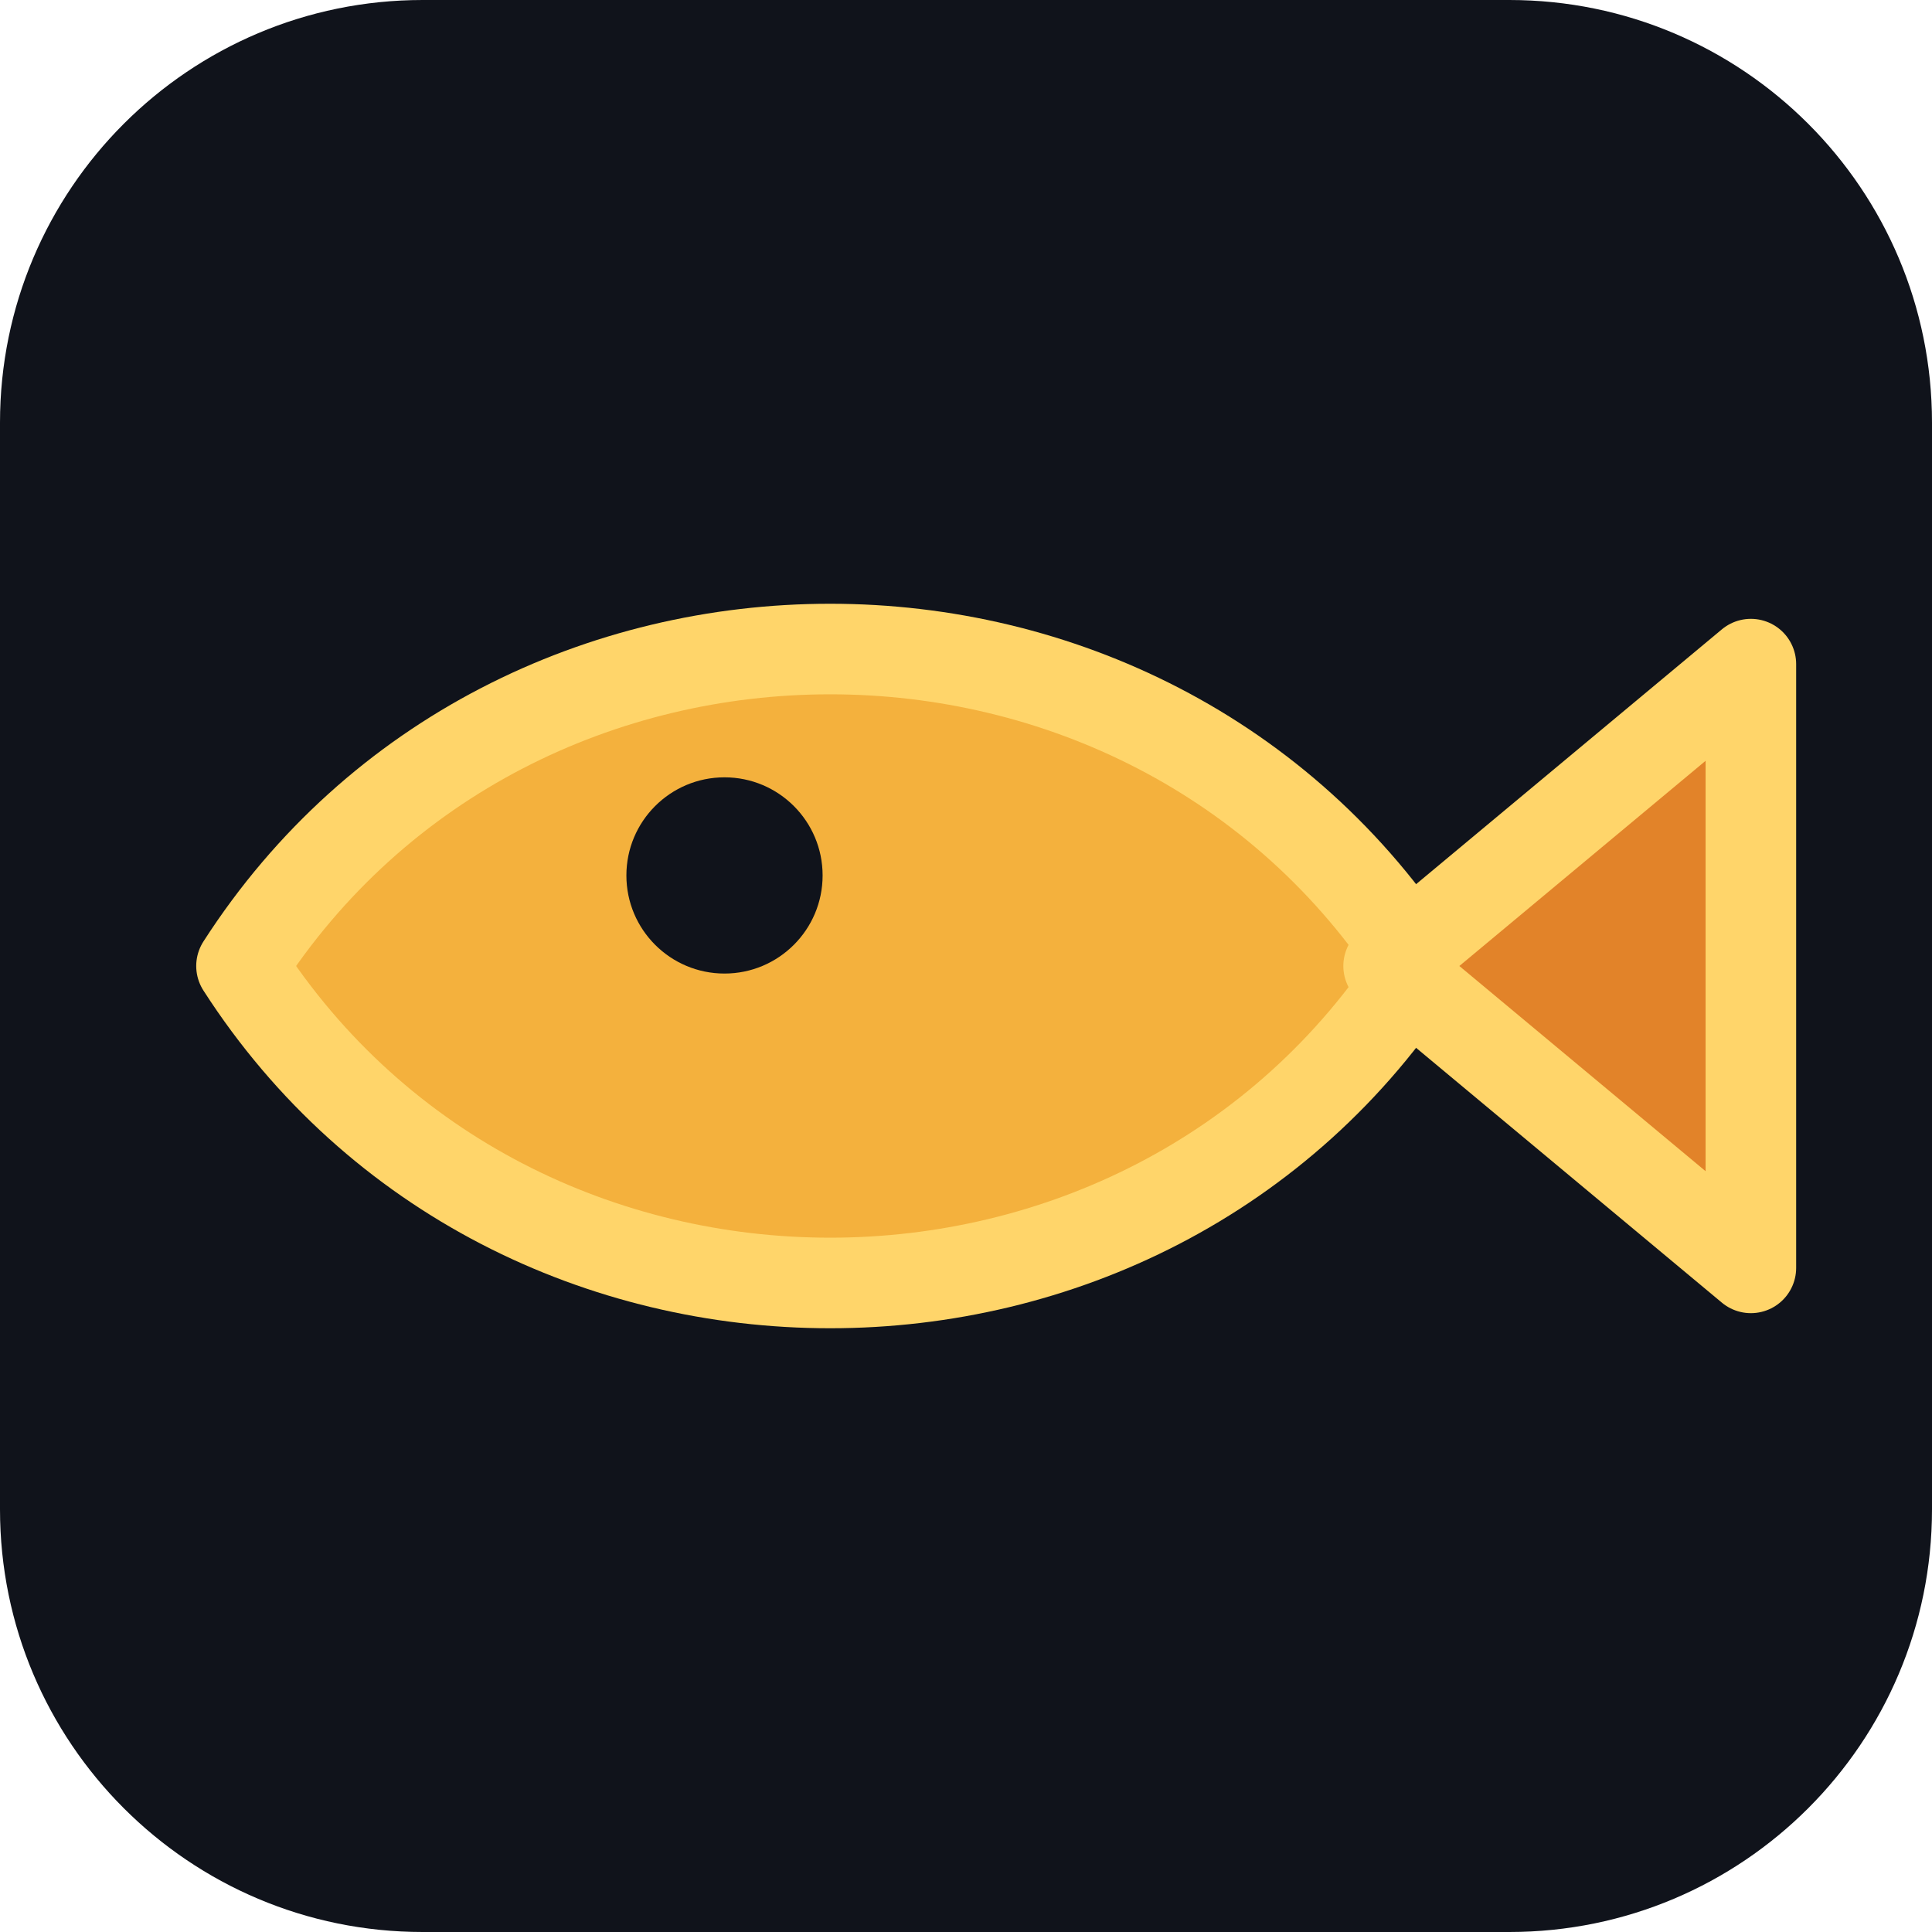
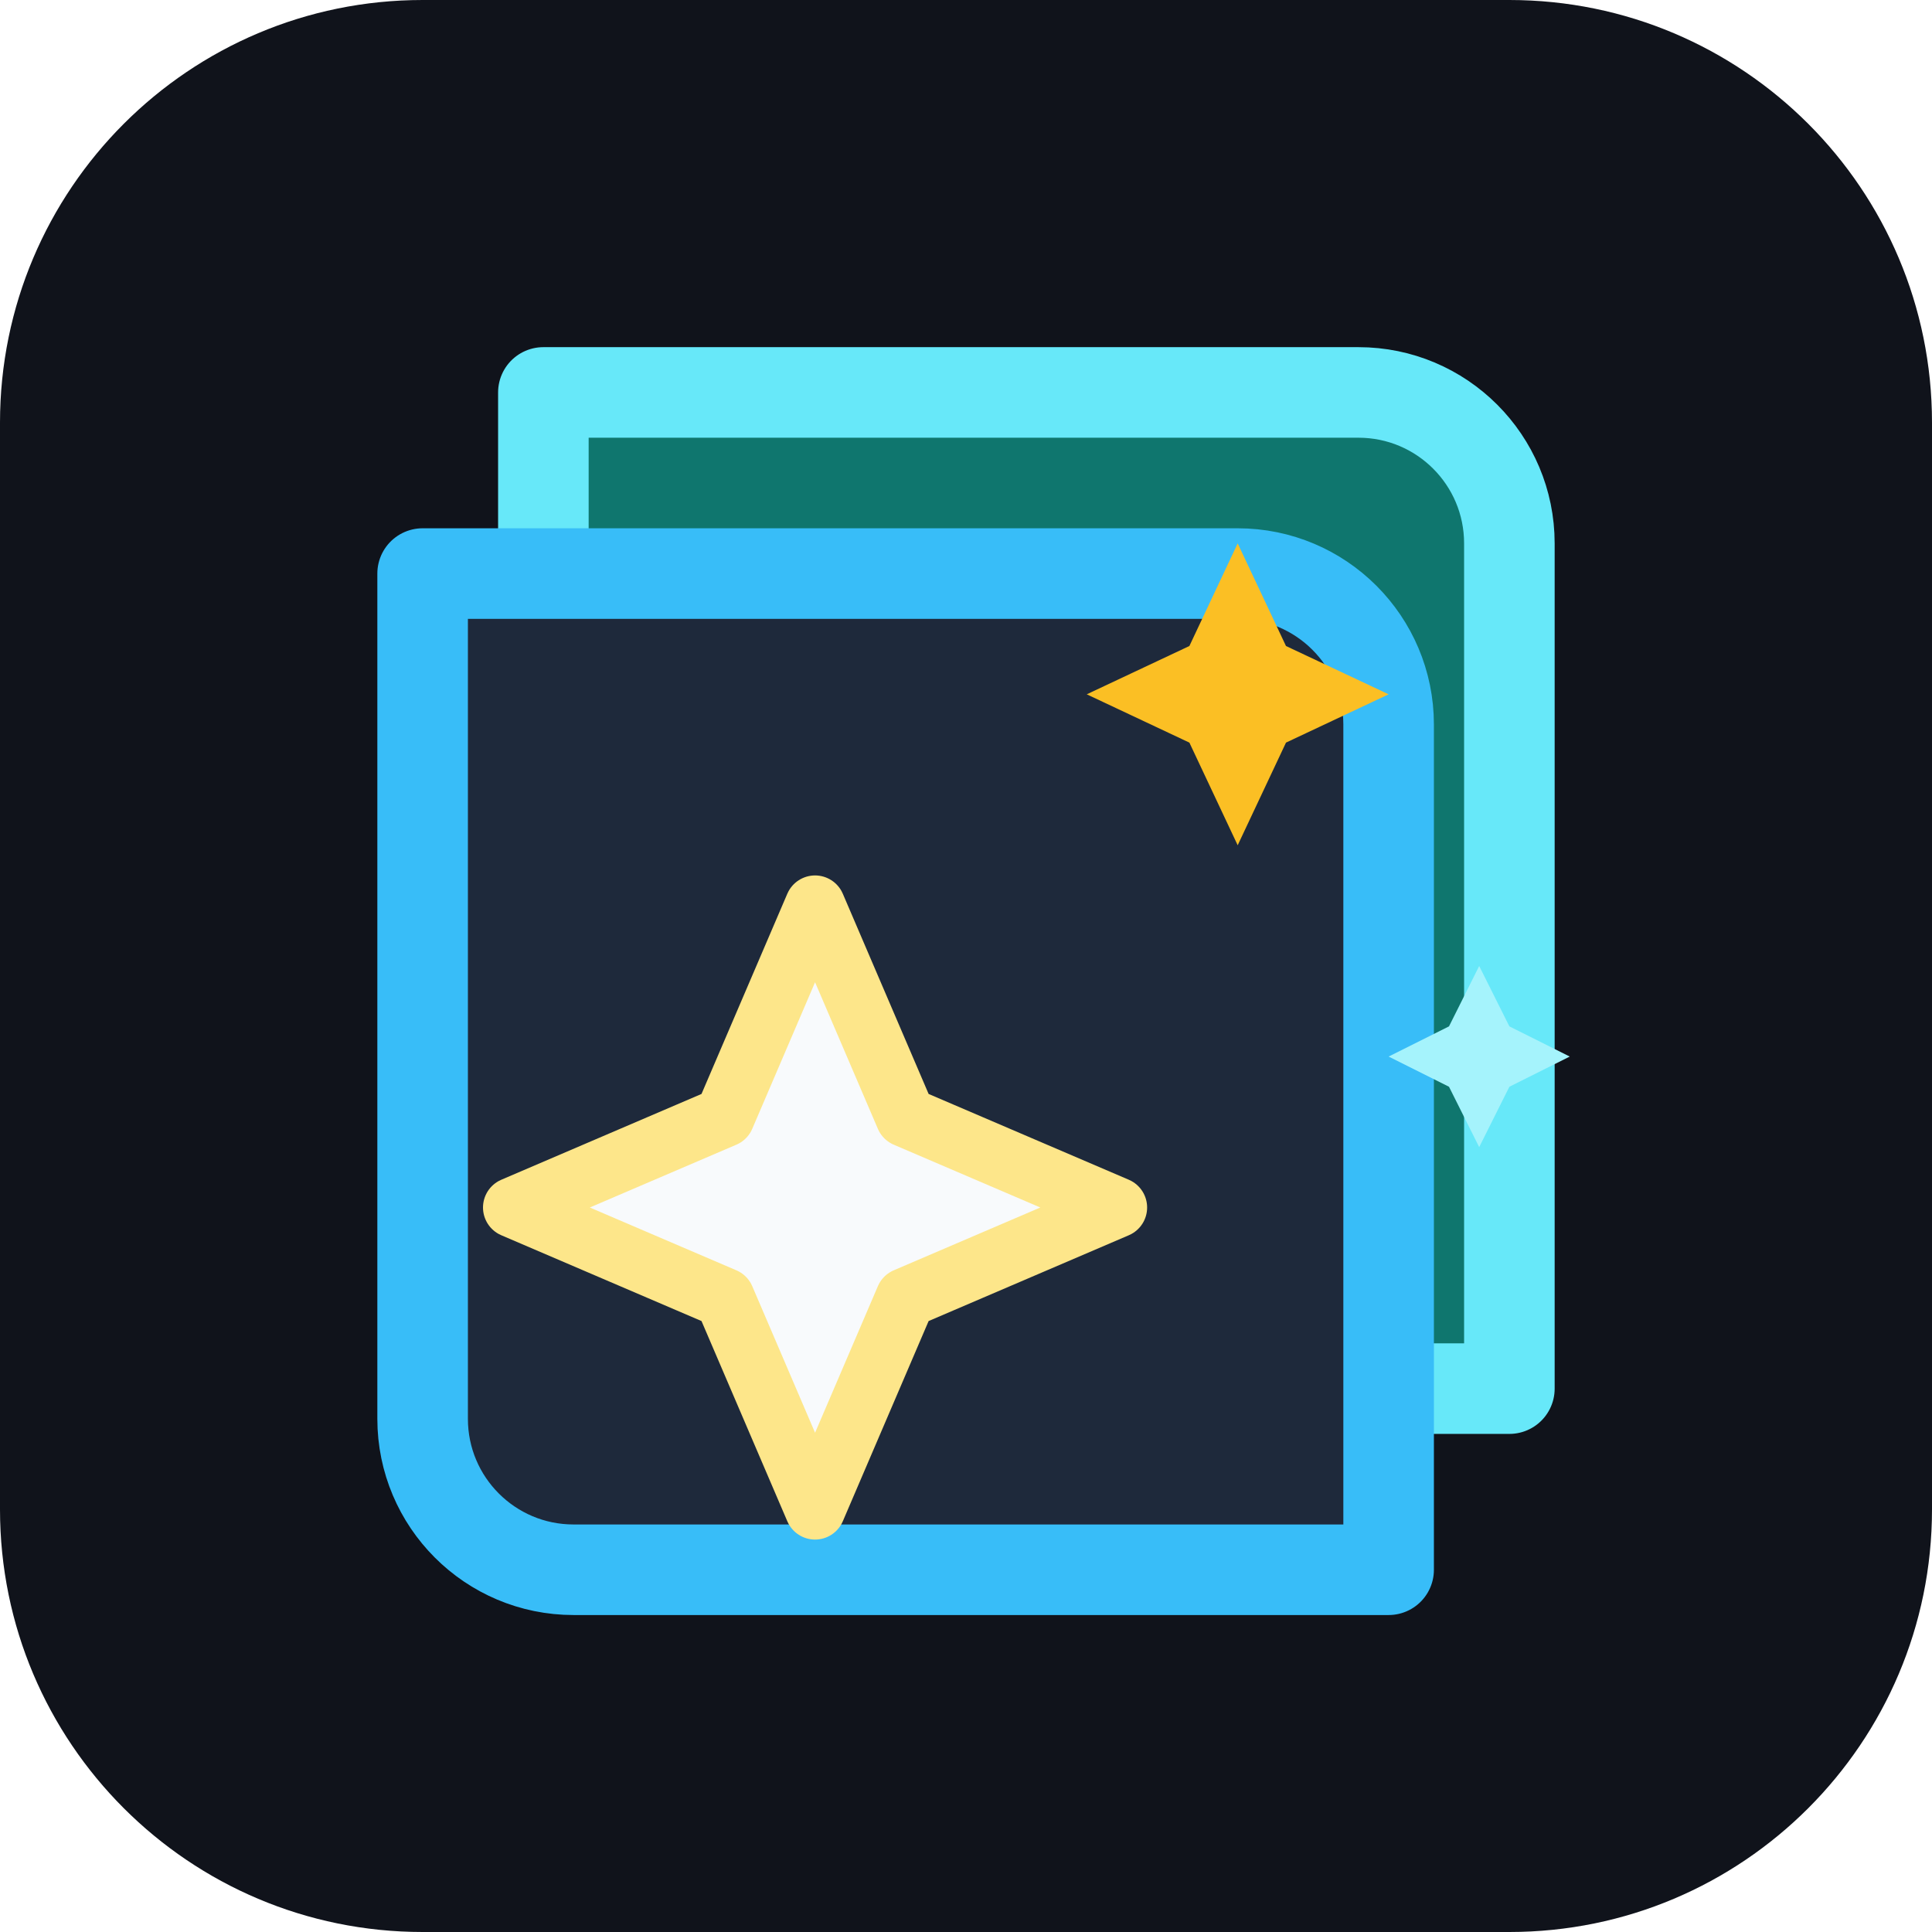
- <svg xmlns="http://www.w3.org/2000/svg" viewBox="0 0 64 64" role="img" aria-label="MTG Auto Goldfish">
+ <svg xmlns="http://www.w3.org/2000/svg" viewBox="0 0 64 64" role="img" aria-label="MTG Auto Deck">
  <rect width="64" height="64" rx="14" fill="#10131b" />
-   <path d="M8 32c9-14 30-14 39 0-9 14-30 14-39 0Z" fill="#f4b13d" stroke="#ffd56a" stroke-width="3" stroke-linejoin="round" />
-   <path d="M46 32l12-10v20l-12-10Z" fill="#e28329" stroke="#ffd56a" stroke-width="3" stroke-linejoin="round" />
-   <circle cx="24" cy="29" r="3.25" fill="#10131b" />
+   <path d="M18 13h27a5 5 0 0 1 5 5v28H23a5 5 0 0 1-5-5V13Z" fill="#0f766e" stroke="#67e8f9" stroke-width="3" stroke-linejoin="round" />
+   <path d="M14 19h27a5 5 0 0 1 5 5v28H19a5 5 0 0 1-5-5V19Z" fill="#1e293b" stroke="#38bdf8" stroke-width="3" stroke-linejoin="round" />
+   <path d="M24 37l3-7 3 7 7 3-7 3-3 7-3-7-7-3 7-3Z" fill="#f8fafc" stroke="#fde68a" stroke-width="2" stroke-linejoin="round" />
+   <path d="M41 18l1.6 3.4L46 23l-3.4 1.6L41 28l-1.6-3.4L36 23l3.4-1.6L41 18Z" fill="#fbbf24" />
+   <path d="M49 32l1 2 2 1-2 1-1 2-1-2-2-1 2-1 1-2Z" fill="#a5f3fc" />
</svg>
